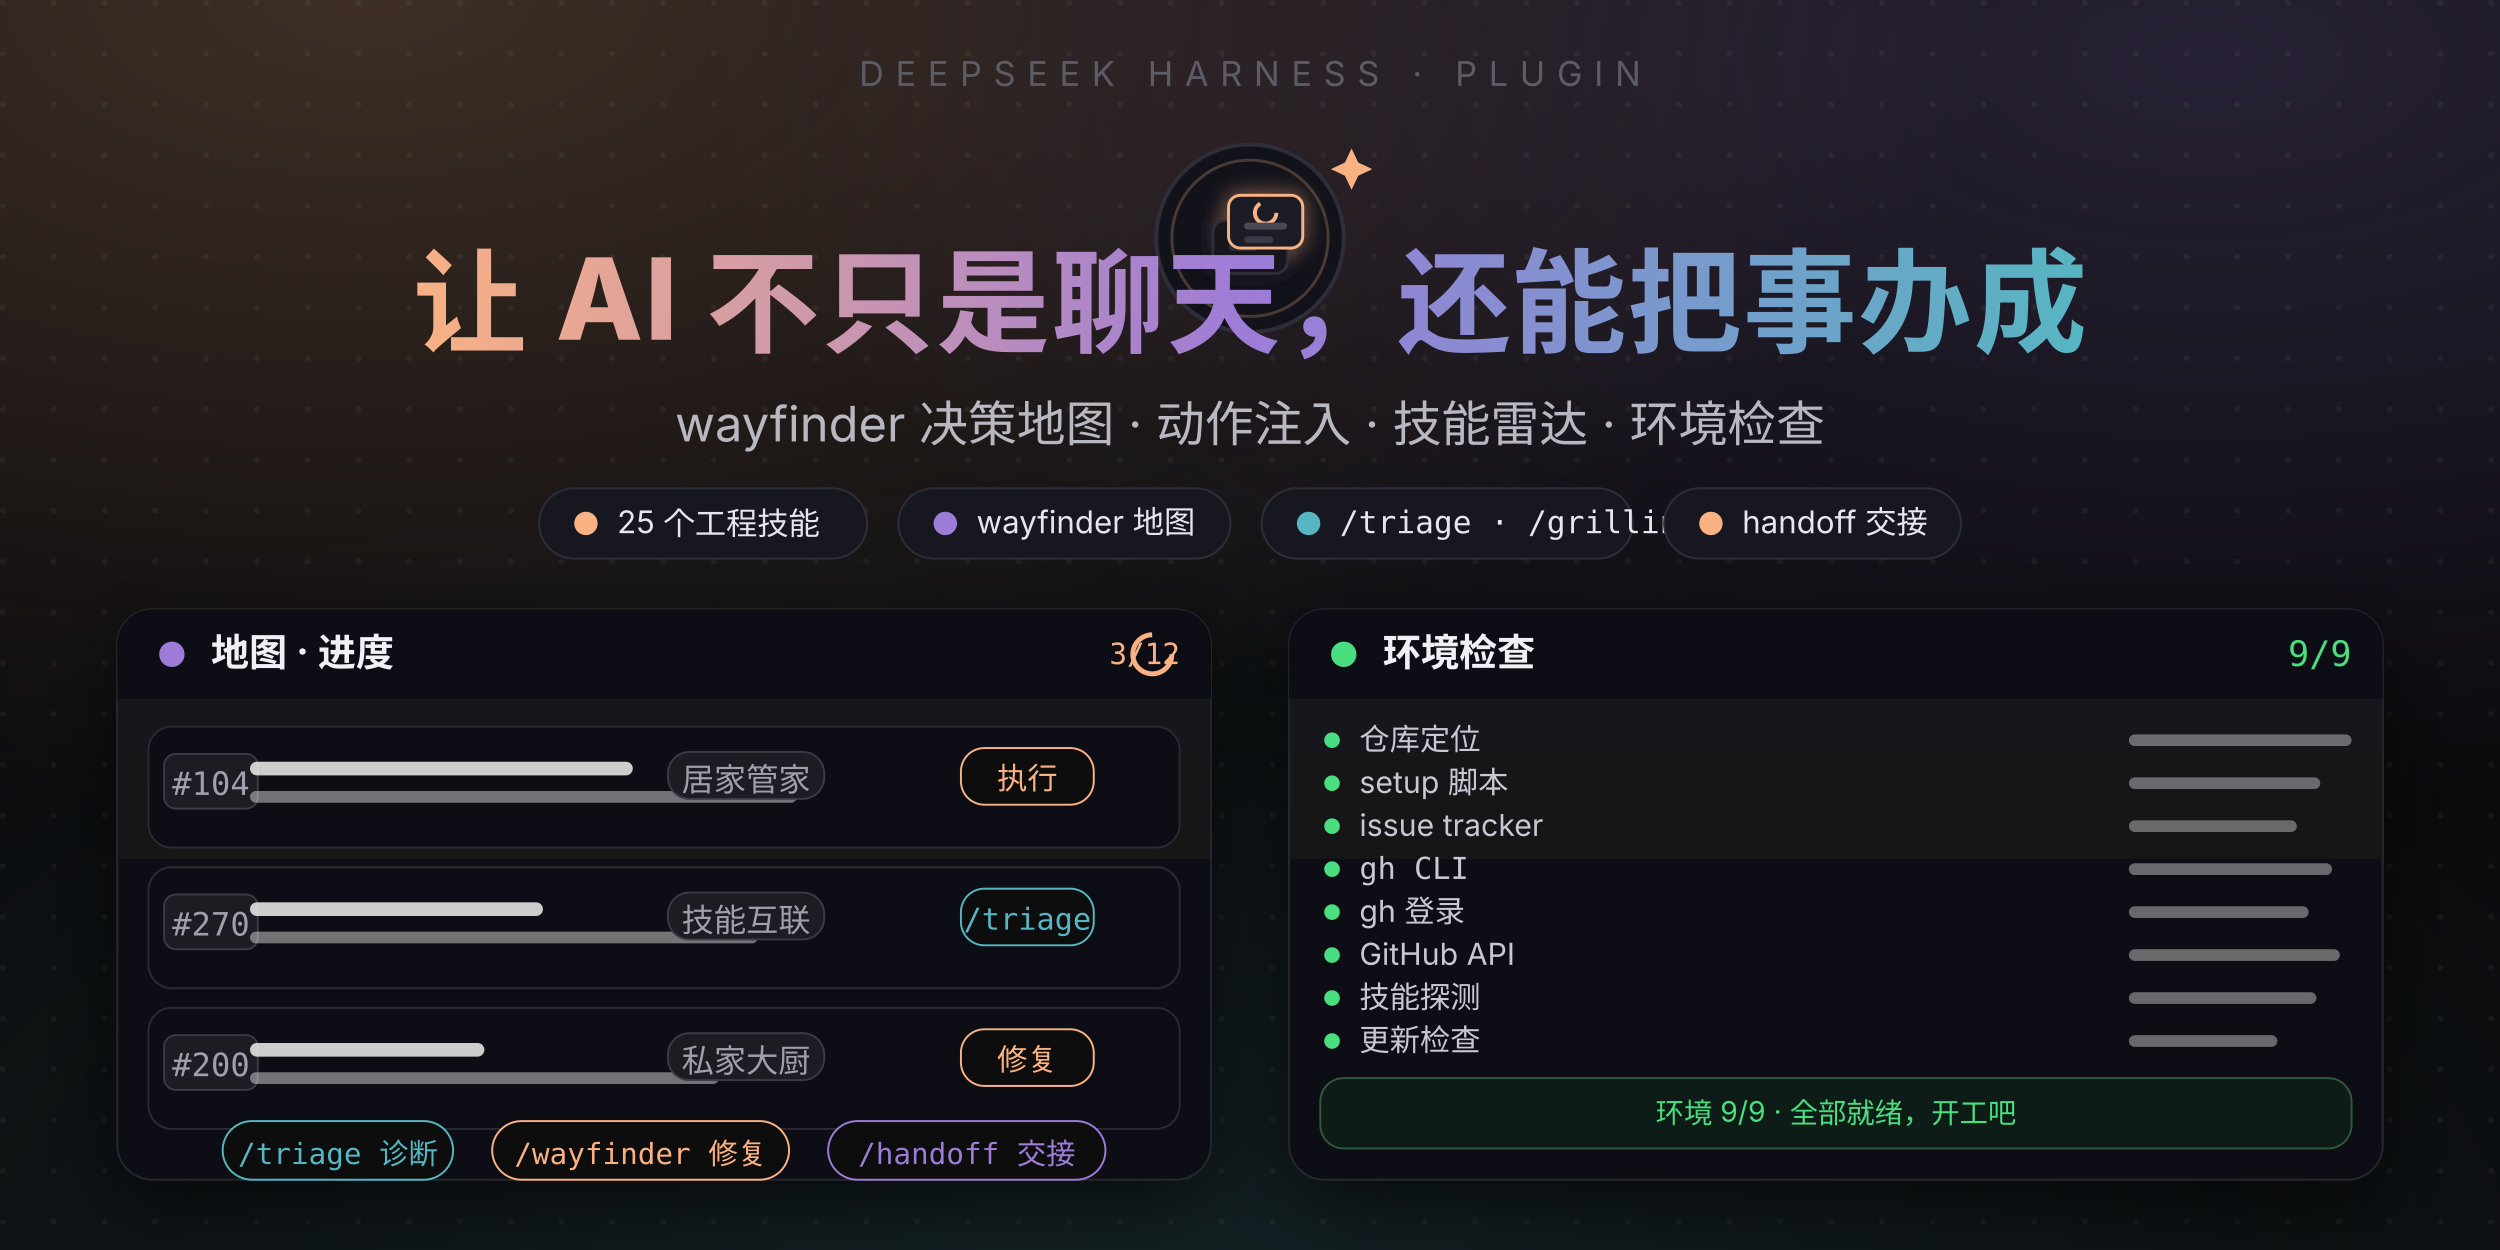
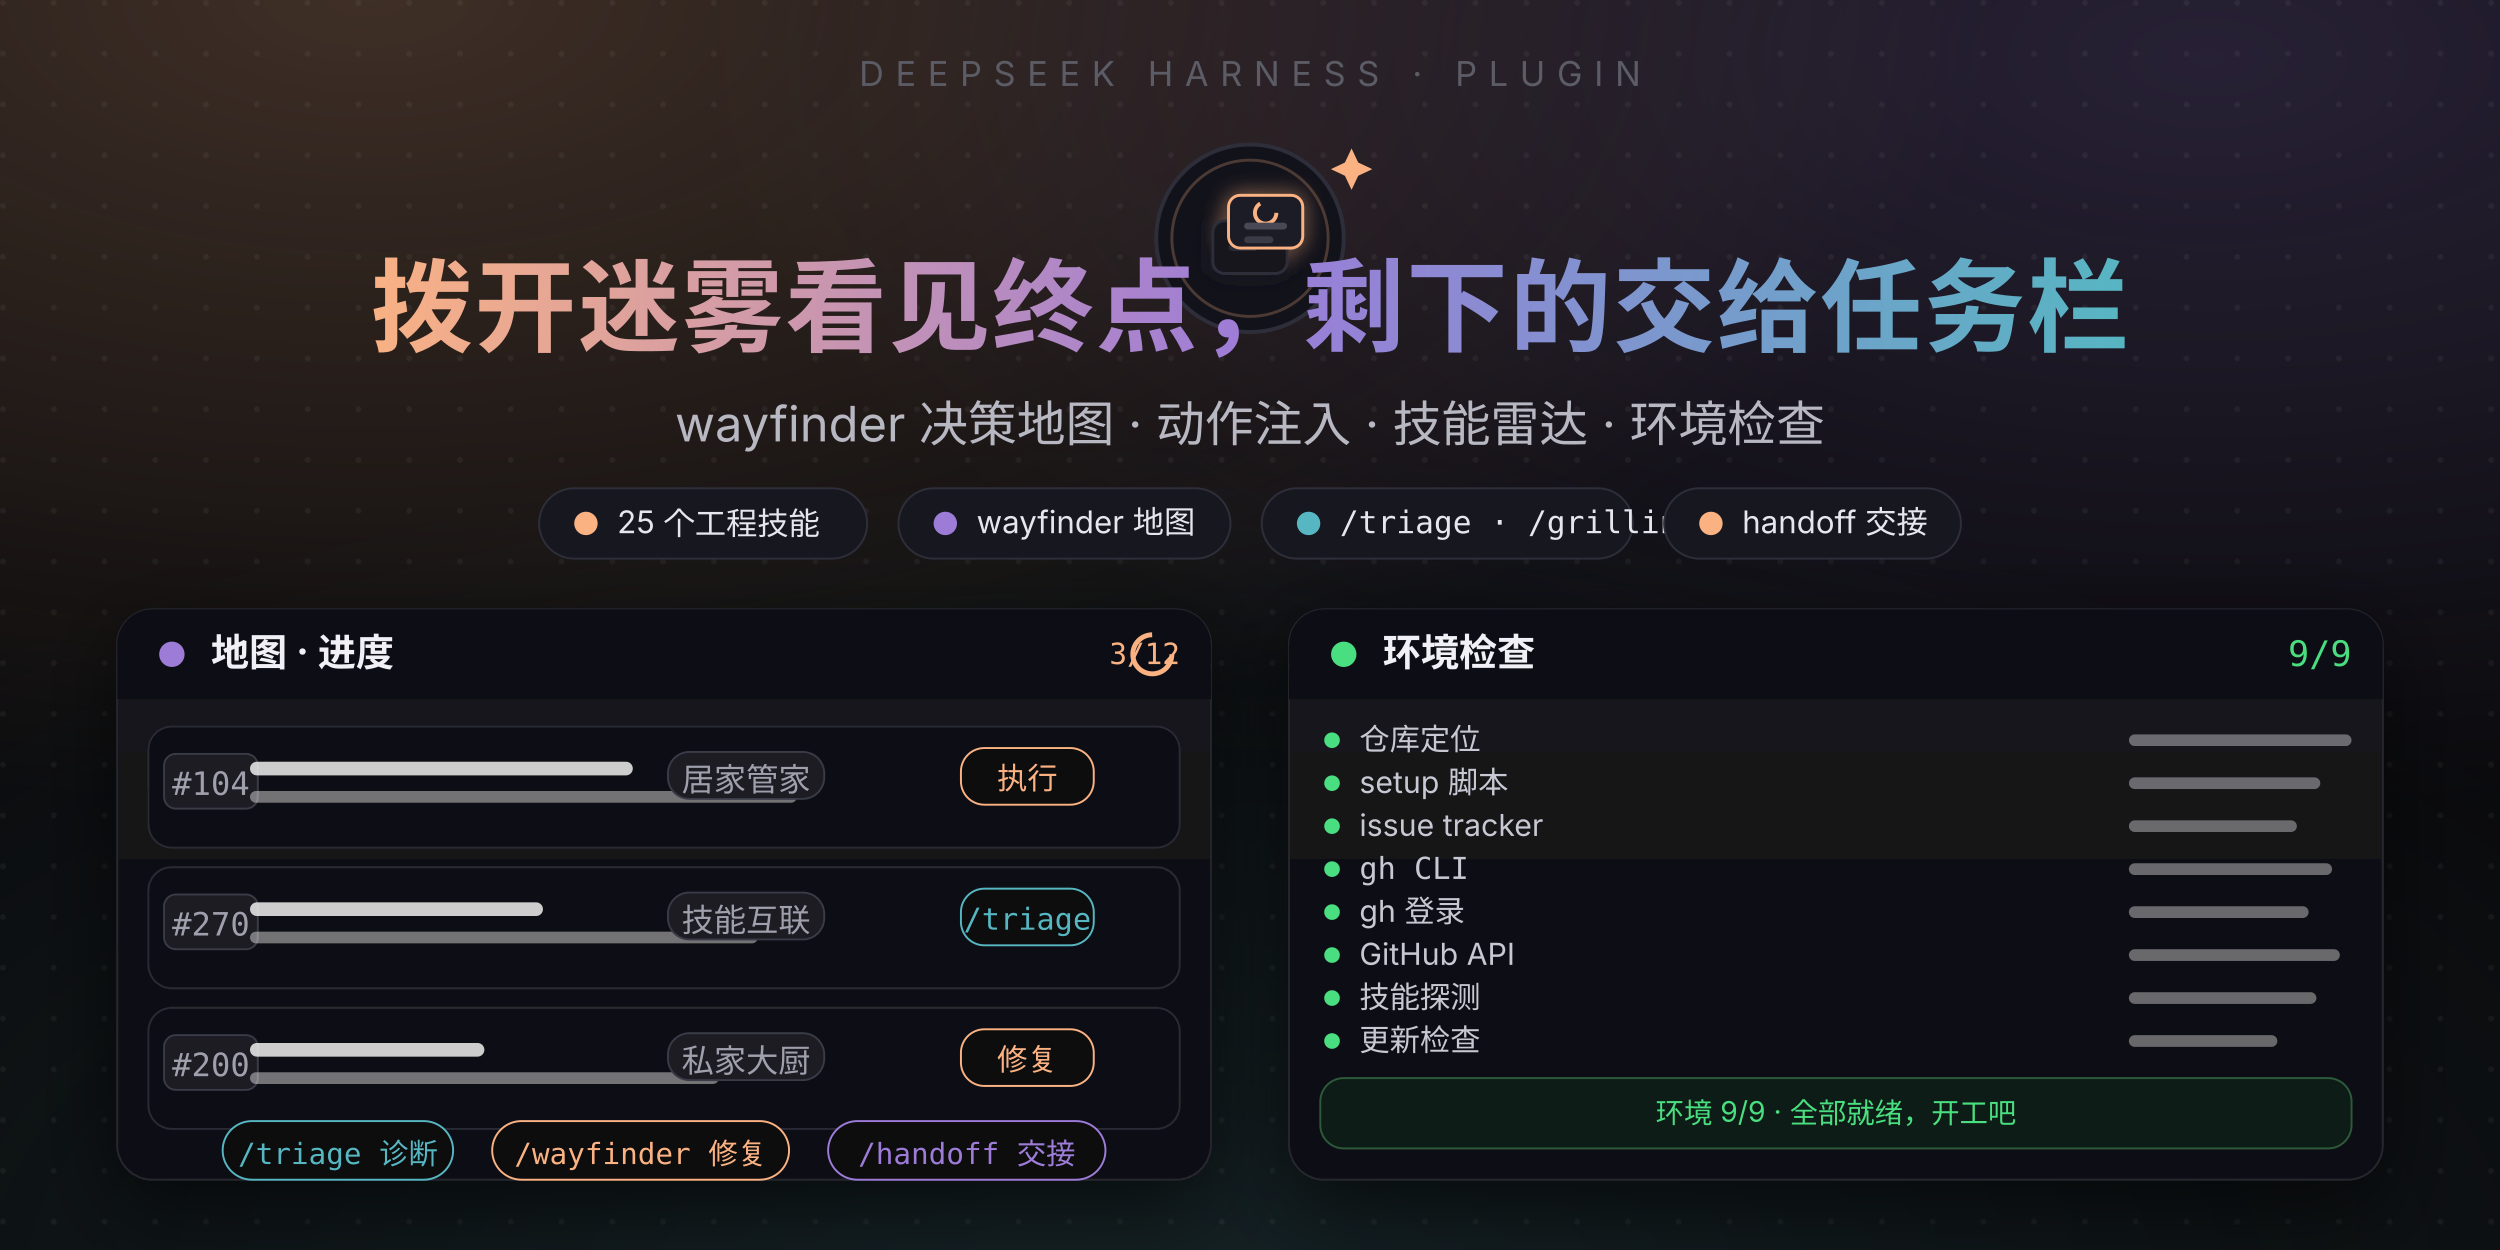
<svg xmlns="http://www.w3.org/2000/svg" width="1280" height="640" viewBox="0 0 1280 640">
  <defs>
    <radialGradient id="hO" cx="15%" cy="0%" r="65%">
      <stop offset="0%" stop-color="#FAB283" stop-opacity="0.22" />
      <stop offset="100%" stop-color="#FAB283" stop-opacity="0" />
    </radialGradient>
    <radialGradient id="hV" cx="88%" cy="5%" r="60%">
      <stop offset="0%" stop-color="#9D7CD8" stop-opacity="0.20" />
      <stop offset="100%" stop-color="#9D7CD8" stop-opacity="0" />
    </radialGradient>
    <radialGradient id="hT" cx="45%" cy="105%" r="70%">
      <stop offset="0%" stop-color="#56B6C2" stop-opacity="0.14" />
      <stop offset="100%" stop-color="#56B6C2" stop-opacity="0" />
    </radialGradient>
    <linearGradient id="tG" x1="0" y1="0" x2="1" y2="0">
      <stop offset="0%" stop-color="#FAB283" />
      <stop offset="50%" stop-color="#9D7CD8" />
      <stop offset="100%" stop-color="#56B6C2" />
    </linearGradient>
    <linearGradient id="cardG" x1="0" y1="0" x2="0" y2="1">
      <stop offset="0%" stop-color="#15151c" />
      <stop offset="100%" stop-color="#0d0d12" />
    </linearGradient>
    <filter id="glow" x="-30%" y="-30%" width="160%" height="160%">
      <feDropShadow dx="0" dy="14" stdDeviation="22" flood-color="#000" flood-opacity="0.6" />
    </filter>
    <filter id="logoGlow" x="-60%" y="-60%" width="220%" height="220%">
      <feGaussianBlur stdDeviation="5" result="b" />
      <feMerge>
        <feMergeNode in="b" />
        <feMergeNode in="SourceGraphic" />
      </feMerge>
    </filter>
    <pattern id="dots" width="26" height="26" patternUnits="userSpaceOnUse">
      <circle cx="1.5" cy="1.5" r="1.5" fill="#ffffff" opacity="0.05" />
    </pattern>
  </defs>
  <rect width="100%" height="100%" fill="#0a0a0c" />
  <rect width="100%" height="100%" fill="url(#hO)" />
  <rect width="100%" height="100%" fill="url(#hV)" />
  <rect width="100%" height="100%" fill="url(#hT)" />
  <rect width="100%" height="100%" fill="url(#dots)" />
  <text x="640" y="44" text-anchor="middle" font-family="-apple-system,Segoe UI,Microsoft YaHei,PingFang SC,sans-serif" font-size="17.5" letter-spacing="6" fill="#5c5c66">DEEPSEEK HARNESS · PLUGIN</text>
  <g transform="translate(572,54)">
    <circle cx="68" cy="68" r="48" fill="#12121a" stroke="#2e2e3a" stroke-width="2" />
    <circle cx="68" cy="68" r="40" fill="none" stroke="#FAB283" stroke-opacity="0.25" stroke-width="1.5" />
    <g filter="url(#logoGlow)">
      <rect x="49" y="59" width="38" height="27" rx="6" fill="#15151c" stroke="#2e2e3a" stroke-width="1.5" />
      <rect x="57" y="64" width="22" height="3.5" rx="1.75" fill="#3a3a46" />
      <rect x="57" y="71" width="15" height="3.5" rx="1.75" fill="#2a2a34" />
      <rect x="57" y="46" width="38" height="27" rx="6" fill="#1c1c26" stroke="#FAB283" stroke-width="1.5" />
      <circle cx="76" cy="55" r="5.5" fill="none" stroke="#FAB283" stroke-width="2" stroke-dasharray="23 12" />
      <rect x="65" y="60" width="22" height="3.5" rx="1.75" fill="#4a4a56" />
      <rect x="65" y="67" width="15" height="3.5" rx="1.75" fill="#3a3a46" />
    </g>
    <path d="M120 22l3.4 7.2 7.2 3.4-7.2 3.4-3.4 7.2-3.4-7.2-7.2-3.4 7.2-3.4z" fill="#FAB283" />
  </g>
-   <text x="640" y="176" text-anchor="middle" font-family="-apple-system,Segoe UI,Microsoft YaHei,PingFang SC,sans-serif" font-size="58" font-weight="800" letter-spacing="1" fill="url(#tG)">让 AI 不只是聊天，还能把事办成</text>
+   <text x="640" y="176" text-anchor="middle" font-family="-apple-system,Segoe UI,Microsoft YaHei,PingFang SC,sans-serif" font-size="52" font-weight="800" letter-spacing="1" fill="url(#tG)">拨开迷雾看见终点，剩下的交给任务栏</text>
  <text x="640" y="226" text-anchor="middle" font-family="-apple-system,Segoe UI,Microsoft YaHei,PingFang SC,sans-serif" font-size="25" fill="#b8b8c2">wayfinder 决策地图 · 动作注入 · 技能雷达 · 环境检查</text>
  <g>
    <rect x="276" y="250" width="168" height="36" rx="18" fill="#17171f" stroke="#2e2e3a" />
    <circle cx="300" cy="268" r="6" fill="#FAB283" />
    <text x="316" y="273" font-family="-apple-system,Segoe UI,Microsoft YaHei,PingFang SC,sans-serif" font-size="16" fill="#e6e6ee">25 个工程技能</text>
    <rect x="460" y="250" width="170" height="36" rx="18" fill="#17171f" stroke="#2e2e3a" />
    <circle cx="484" cy="268" r="6" fill="#9D7CD8" />
    <text x="500" y="273" font-family="-apple-system,Segoe UI,Microsoft YaHei,PingFang SC,sans-serif" font-size="16" fill="#e6e6ee">wayfinder 地图</text>
    <rect x="646" y="250" width="190" height="36" rx="18" fill="#17171f" stroke="#2e2e3a" />
    <circle cx="670" cy="268" r="6" fill="#56B6C2" />
    <text x="686" y="273" font-family="'JetBrains Mono',ui-monospace,SFMono-Regular,Menlo,Consolas,monospace" font-size="16" fill="#e6e6ee">/triage · /grilling</text>
    <rect x="852" y="250" width="152" height="36" rx="18" fill="#17171f" stroke="#2e2e3a" />
    <circle cx="876" cy="268" r="6" fill="#FAB283" />
    <text x="892" y="273" font-family="-apple-system,Segoe UI,Microsoft YaHei,PingFang SC,sans-serif" font-size="16" fill="#e6e6ee">handoff 交接</text>
  </g>
  <g filter="url(#glow)">
    <rect x="60" y="312" width="560" height="292" rx="18" fill="url(#cardG)" stroke="#26262f" />
    <rect x="60" y="312" width="560" height="46" rx="18" fill="#101016" />
    <rect x="60" y="342" width="560" height="16" fill="#101016" />
    <circle cx="88" cy="335" r="6.5" fill="#9D7CD8" />
    <text x="108" y="341" font-family="-apple-system,Segoe UI,Microsoft YaHei,PingFang SC,sans-serif" font-size="19.5" font-weight="700" fill="#f0f0f6">地图 · 进度</text>
    <circle cx="590" cy="335" r="10" fill="none" stroke="#FAB283" stroke-width="2.5" stroke-dasharray="47 16" />
    <text x="568" y="340" font-family="'JetBrains Mono',ui-monospace,SFMono-Regular,Menlo,Consolas,monospace" font-size="15" fill="#FAB283">3/12</text>
    <rect x="76" y="372" width="528" height="62" rx="12" fill="#0e0e14" stroke="#2a2a34" />
    <rect x="84" y="386" width="48" height="28" rx="6" fill="#1a1a24" stroke="#3a3a46" />
    <text x="108" y="407" text-anchor="middle" font-family="'JetBrains Mono',ui-monospace,SFMono-Regular,Menlo,Consolas,monospace" font-size="16.5" fill="#a0a0ac">#104</text>
    <rect x="128" y="390" width="196" height="7" rx="3.5" fill="#EEEEEE" opacity="0.85" />
    <rect x="128" y="405" width="280" height="6" rx="3" fill="#EEEEEE" opacity="0.45" />
    <rect x="342" y="385" width="80" height="24" rx="11" fill="#1a1a24" stroke="#3a3a46" />
    <text x="382" y="405" text-anchor="middle" font-family="-apple-system,Segoe UI,Microsoft YaHei,PingFang SC,sans-serif" font-size="16.5" fill="#a0a0ac">居家管家</text>
    <rect x="492" y="383" width="68" height="29" rx="12" fill="#0A0A0A" stroke="#FAB283" />
    <text x="526" y="404" text-anchor="middle" font-family="-apple-system,Segoe UI,Microsoft YaHei,PingFang SC,sans-serif" font-size="15.5" fill="#FAB283">执行</text>
    <rect x="76" y="444" width="528" height="62" rx="12" fill="#0e0e14" stroke="#2a2a34" />
    <rect x="84" y="458" width="48" height="28" rx="6" fill="#1a1a24" stroke="#3a3a46" />
    <text x="108" y="479" text-anchor="middle" font-family="'JetBrains Mono',ui-monospace,SFMono-Regular,Menlo,Consolas,monospace" font-size="16.5" fill="#a0a0ac">#270</text>
    <rect x="128" y="462" width="150" height="7" rx="3.5" fill="#EEEEEE" opacity="0.85" />
    <rect x="128" y="477" width="260" height="6" rx="3" fill="#EEEEEE" opacity="0.45" />
    <rect x="342" y="457" width="80" height="24" rx="11" fill="#1a1a24" stroke="#3a3a46" />
    <text x="382" y="477" text-anchor="middle" font-family="-apple-system,Segoe UI,Microsoft YaHei,PingFang SC,sans-serif" font-size="16.5" fill="#a0a0ac">技能互联</text>
    <rect x="492" y="455" width="68" height="29" rx="12" fill="#0A0A0A" stroke="#56B6C2" />
    <text x="526" y="476" text-anchor="middle" font-family="'JetBrains Mono',ui-monospace,SFMono-Regular,Menlo,Consolas,monospace" font-size="15.5" fill="#56B6C2">/triage</text>
    <rect x="76" y="516" width="528" height="62" rx="12" fill="#0e0e14" stroke="#2a2a34" />
    <rect x="84" y="530" width="48" height="28" rx="6" fill="#1a1a24" stroke="#3a3a46" />
    <text x="108" y="551" text-anchor="middle" font-family="'JetBrains Mono',ui-monospace,SFMono-Regular,Menlo,Consolas,monospace" font-size="16.5" fill="#a0a0ac">#200</text>
    <rect x="128" y="534" width="120" height="7" rx="3.5" fill="#EEEEEE" opacity="0.85" />
    <rect x="128" y="549" width="240" height="6" rx="3" fill="#EEEEEE" opacity="0.45" />
    <rect x="342" y="529" width="80" height="24" rx="11" fill="#1a1a24" stroke="#3a3a46" />
    <text x="382" y="549" text-anchor="middle" font-family="-apple-system,Segoe UI,Microsoft YaHei,PingFang SC,sans-serif" font-size="16.5" fill="#a0a0ac">私家大厨</text>
    <rect x="492" y="527" width="68" height="29" rx="12" fill="#0A0A0A" stroke="#FAB283" />
    <text x="526" y="548" text-anchor="middle" font-family="-apple-system,Segoe UI,Microsoft YaHei,PingFang SC,sans-serif" font-size="15.5" fill="#FAB283">修复</text>
    <rect x="114" y="574" width="118" height="30" rx="15" fill="#0A0A0A" stroke="#56B6C2" />
    <text x="173" y="596" text-anchor="middle" font-family="'JetBrains Mono',ui-monospace,SFMono-Regular,Menlo,Consolas,monospace" font-size="15" fill="#56B6C2">/triage 诊断</text>
    <rect x="252" y="574" width="152" height="30" rx="15" fill="#0A0A0A" stroke="#FAB283" />
    <text x="328" y="596" text-anchor="middle" font-family="'JetBrains Mono',ui-monospace,SFMono-Regular,Menlo,Consolas,monospace" font-size="15" fill="#FAB283">/wayfinder 修复</text>
    <rect x="424" y="574" width="142" height="30" rx="15" fill="#0A0A0A" stroke="#9D7CD8" />
    <text x="495" y="596" text-anchor="middle" font-family="'JetBrains Mono',ui-monospace,SFMono-Regular,Menlo,Consolas,monospace" font-size="15" fill="#9D7CD8">/handoff 交接</text>
  </g>
  <g filter="url(#glow)">
    <rect x="660" y="312" width="560" height="292" rx="18" fill="url(#cardG)" stroke="#26262f" />
    <rect x="660" y="312" width="560" height="46" rx="18" fill="#101016" />
    <rect x="660" y="342" width="560" height="16" fill="#101016" />
    <circle cx="688" cy="335" r="6.5" fill="#4ADE80" />
    <text x="708" y="341" font-family="-apple-system,Segoe UI,Microsoft YaHei,PingFang SC,sans-serif" font-size="19.5" font-weight="700" fill="#f0f0f6">环境检查</text>
    <text x="1204" y="341" text-anchor="end" font-family="'JetBrains Mono',ui-monospace,SFMono-Regular,Menlo,Consolas,monospace" font-size="18" fill="#4ADE80">9/9</text>
    <circle cx="682" cy="379" r="4" fill="#4ADE80" />
    <text x="696" y="384" font-family="-apple-system,Segoe UI,Microsoft YaHei,PingFang SC,sans-serif" font-size="15.5" fill="#c8c8d2">仓库定位</text>
    <rect x="1090" y="376" width="114" height="6" rx="3" fill="#EEEEEE" opacity="0.4" />
    <circle cx="682" cy="401" r="4" fill="#4ADE80" />
    <text x="696" y="406" font-family="-apple-system,Segoe UI,Microsoft YaHei,PingFang SC,sans-serif" font-size="15.5" fill="#c8c8d2">setup 脚本</text>
    <rect x="1090" y="398" width="98" height="6" rx="3" fill="#EEEEEE" opacity="0.4" />
    <circle cx="682" cy="423" r="4" fill="#4ADE80" />
    <text x="696" y="428" font-family="-apple-system,Segoe UI,Microsoft YaHei,PingFang SC,sans-serif" font-size="15.5" fill="#c8c8d2">issue tracker</text>
    <rect x="1090" y="420" width="86" height="6" rx="3" fill="#EEEEEE" opacity="0.4" />
    <circle cx="682" cy="445" r="4" fill="#4ADE80" />
    <text x="696" y="450" font-family="'JetBrains Mono',ui-monospace,SFMono-Regular,Menlo,Consolas,monospace" font-size="15.5" fill="#c8c8d2">gh CLI</text>
    <rect x="1090" y="442" width="104" height="6" rx="3" fill="#EEEEEE" opacity="0.4" />
    <circle cx="682" cy="467" r="4" fill="#4ADE80" />
    <text x="696" y="472" font-family="-apple-system,Segoe UI,Microsoft YaHei,PingFang SC,sans-serif" font-size="15.5" fill="#c8c8d2">gh 登录</text>
    <rect x="1090" y="464" width="92" height="6" rx="3" fill="#EEEEEE" opacity="0.4" />
    <circle cx="682" cy="489" r="4" fill="#4ADE80" />
    <text x="696" y="494" font-family="-apple-system,Segoe UI,Microsoft YaHei,PingFang SC,sans-serif" font-size="15.5" fill="#c8c8d2">GitHub API</text>
    <rect x="1090" y="486" width="108" height="6" rx="3" fill="#EEEEEE" opacity="0.4" />
    <circle cx="682" cy="511" r="4" fill="#4ADE80" />
    <text x="696" y="516" font-family="-apple-system,Segoe UI,Microsoft YaHei,PingFang SC,sans-serif" font-size="15.5" fill="#c8c8d2">技能探测</text>
    <rect x="1090" y="508" width="96" height="6" rx="3" fill="#EEEEEE" opacity="0.4" />
    <circle cx="682" cy="533" r="4" fill="#4ADE80" />
    <text x="696" y="538" font-family="-apple-system,Segoe UI,Microsoft YaHei,PingFang SC,sans-serif" font-size="15.5" fill="#c8c8d2">更新检查</text>
    <rect x="1090" y="530" width="76" height="6" rx="3" fill="#EEEEEE" opacity="0.4" />
    <rect x="676" y="552" width="528" height="36" rx="12" fill="#0d1a12" stroke="#2d5a3a" />
    <text x="940" y="575" text-anchor="middle" font-family="-apple-system,Segoe UI,Microsoft YaHei,PingFang SC,sans-serif" font-size="14.5" fill="#4ADE80">环境 9/9 · 全部就绪，开工吧</text>
  </g>
</svg>
